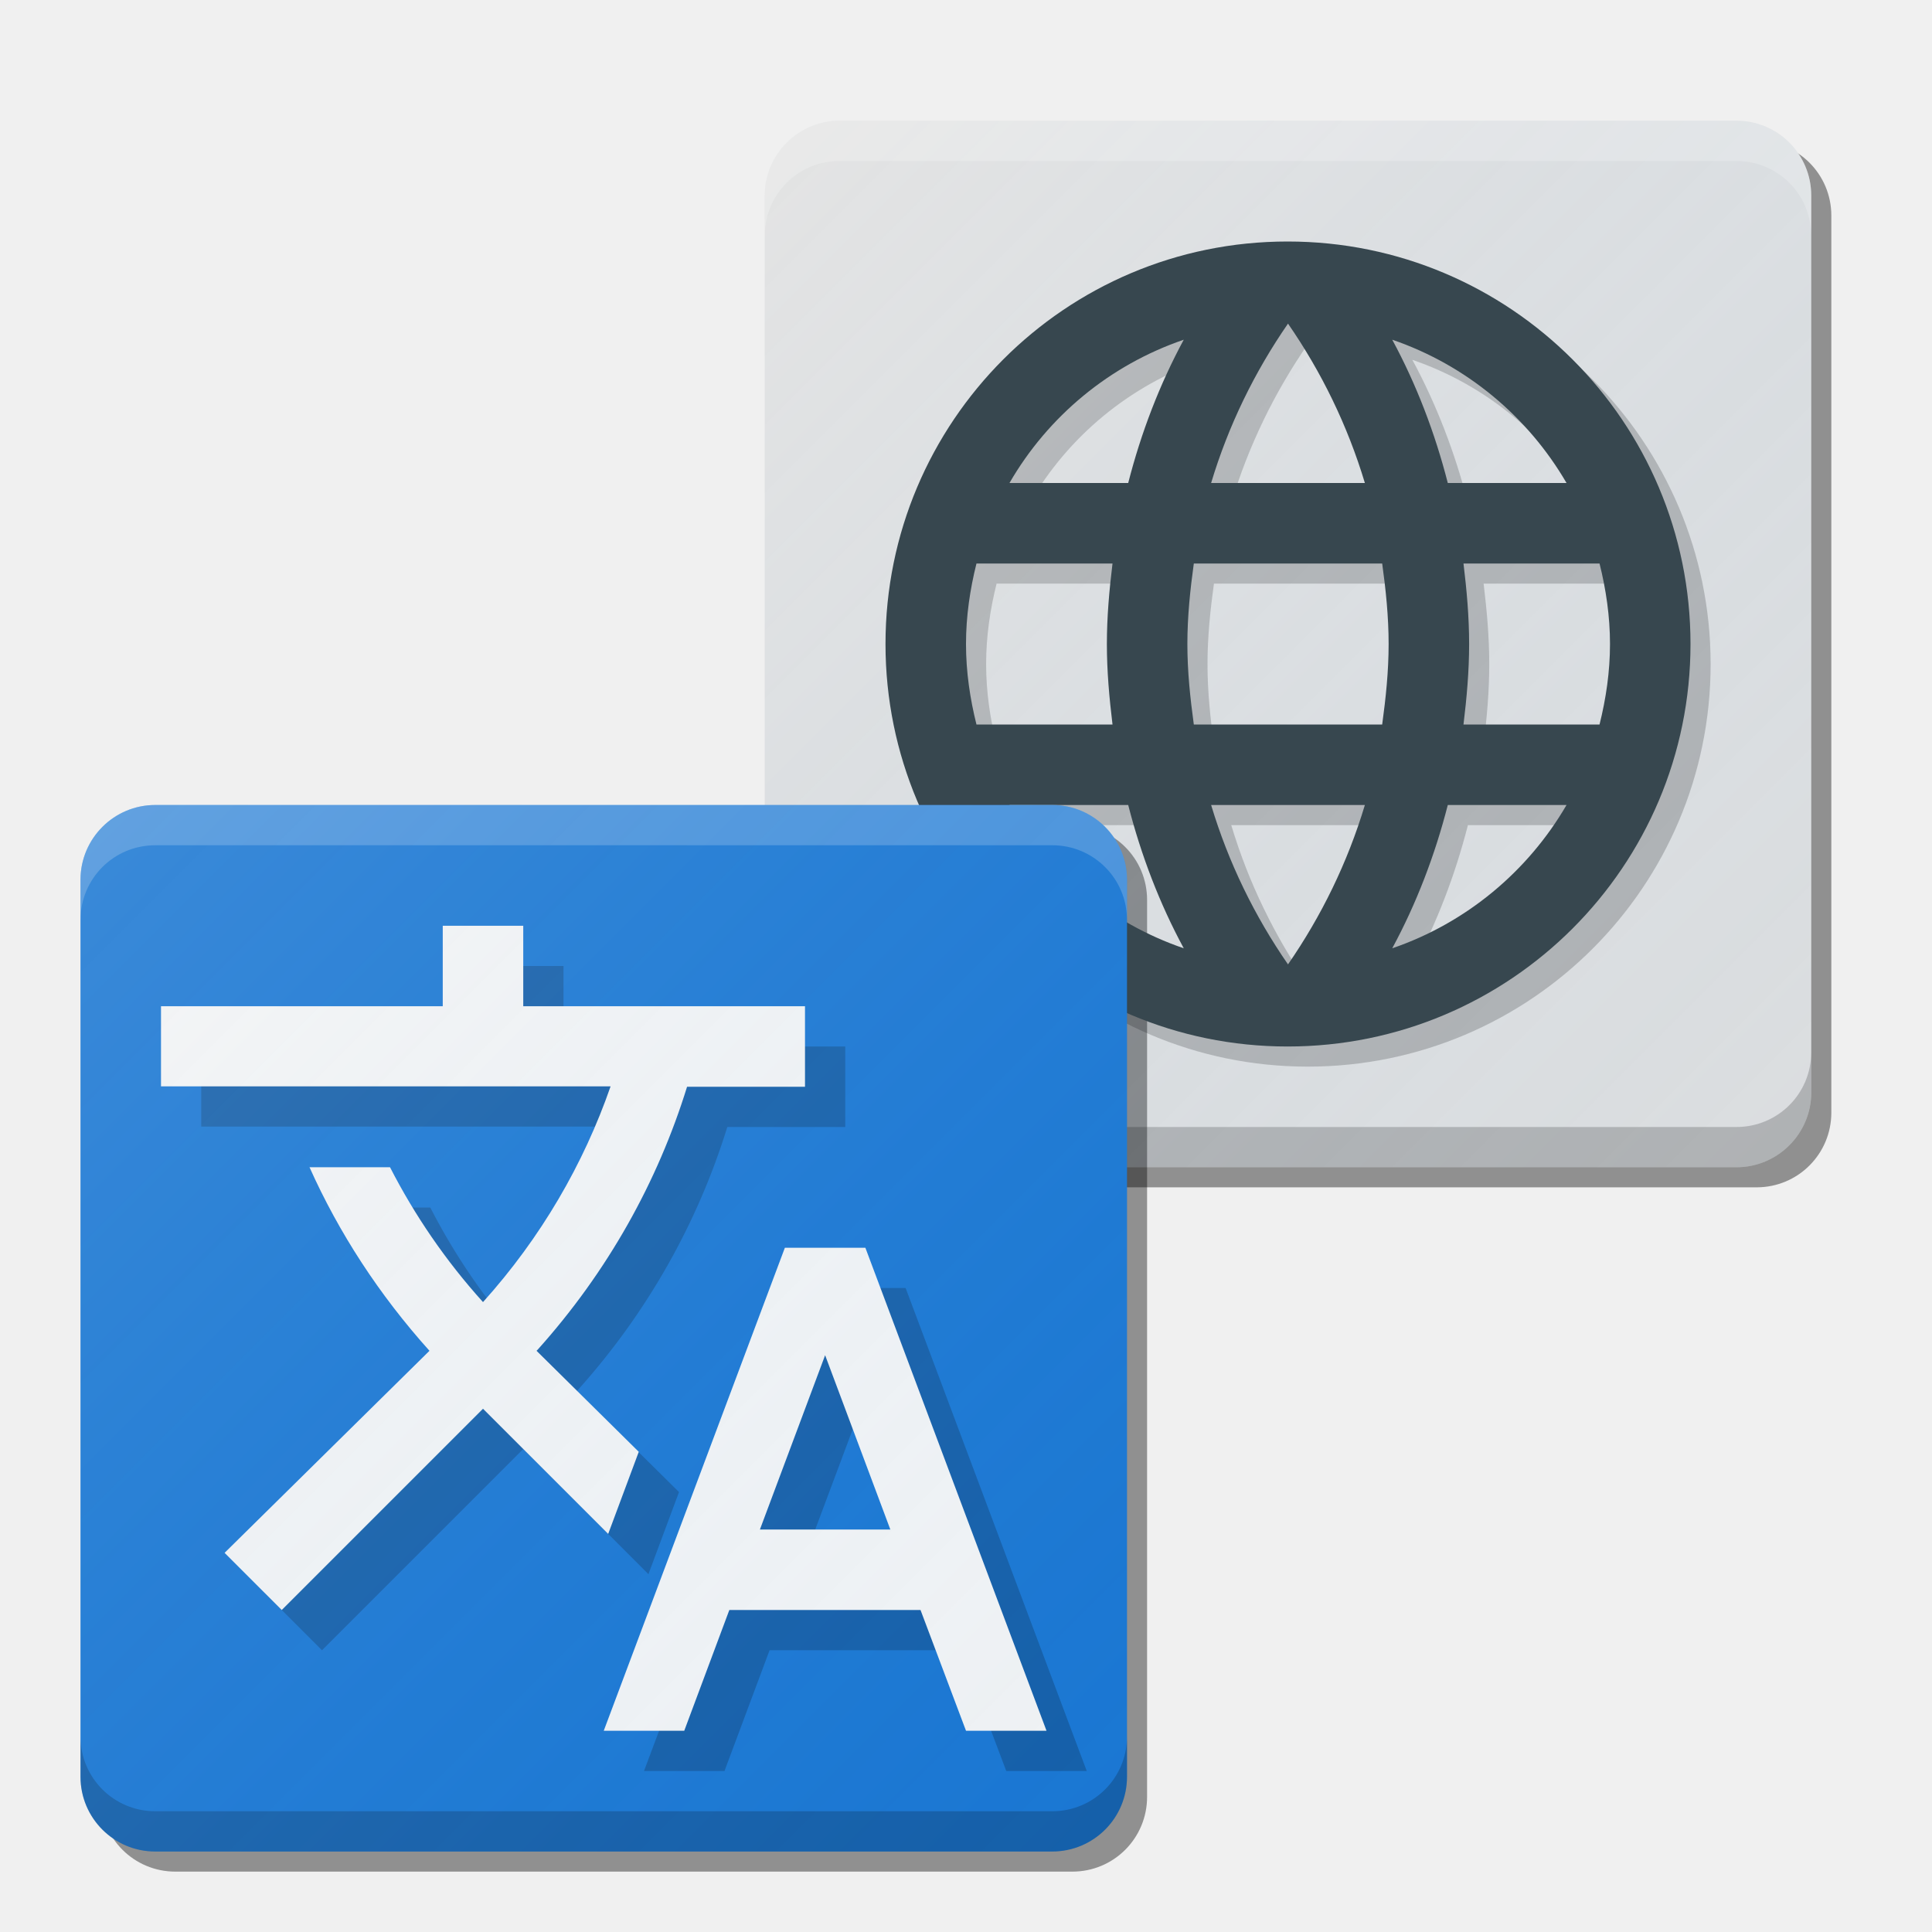
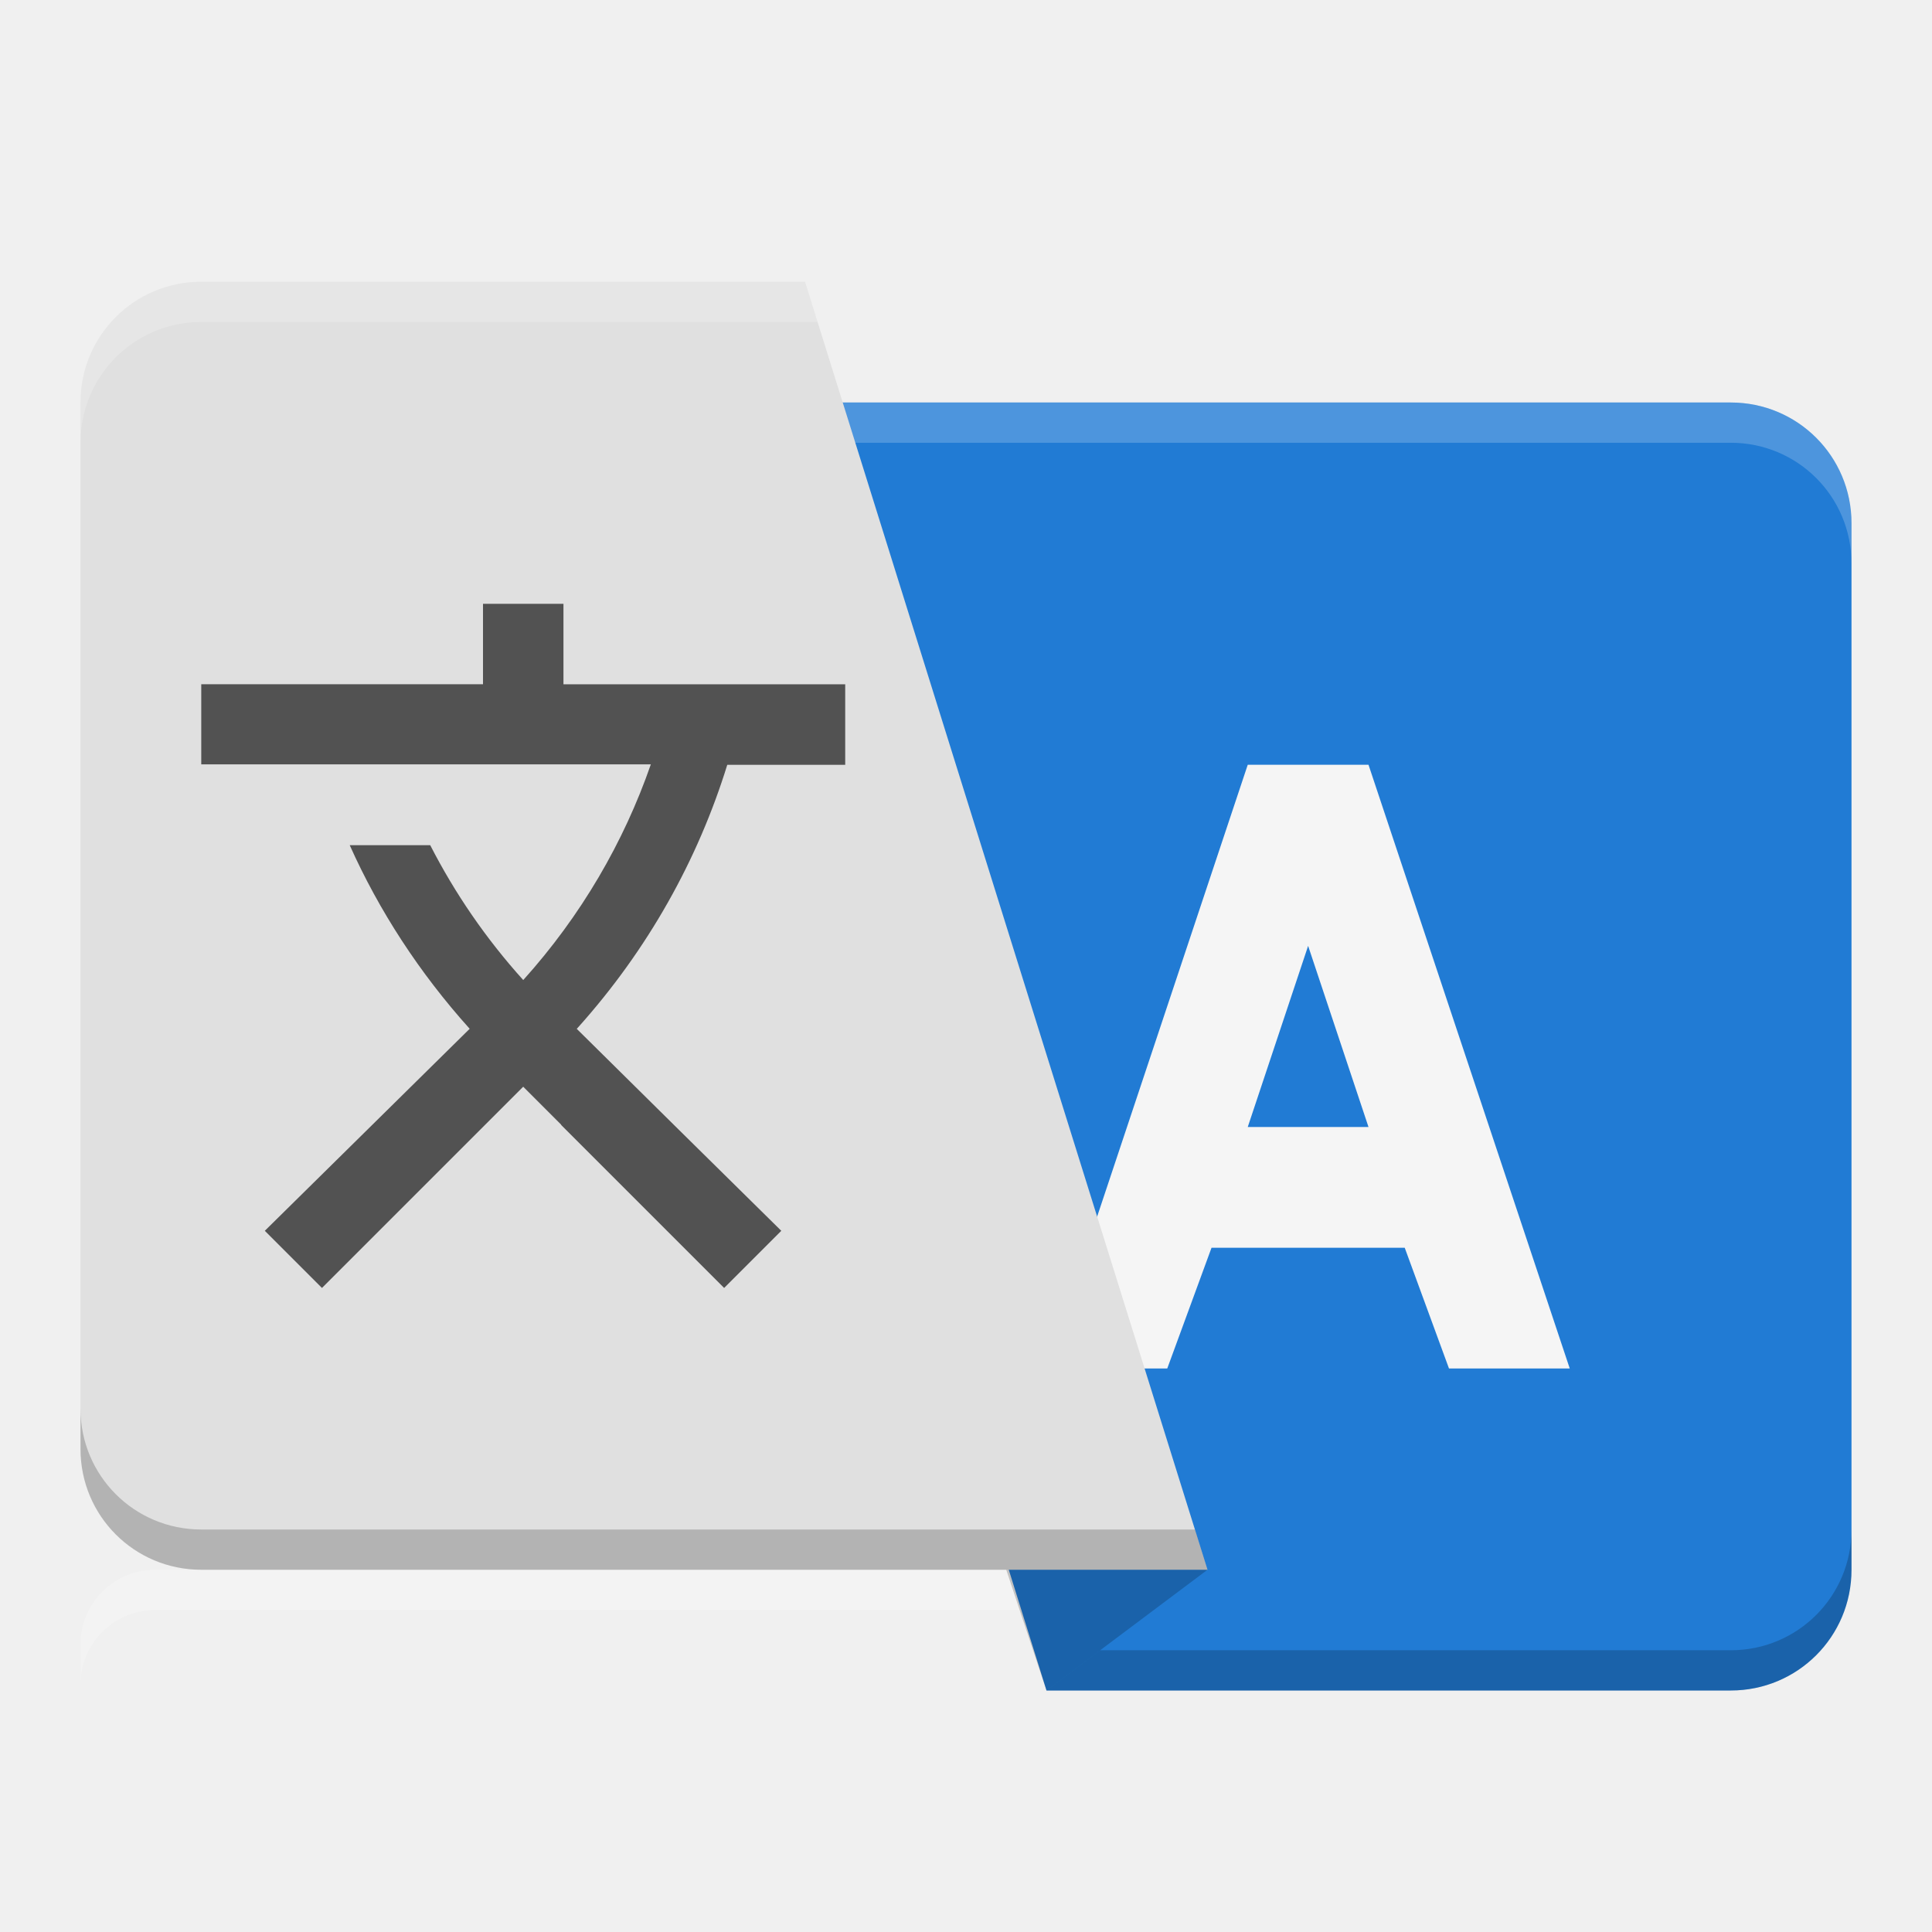
<svg xmlns="http://www.w3.org/2000/svg" xmlns:xlink="http://www.w3.org/1999/xlink" width="48" height="48" viewBox="0 0 48 48" id="svg2" version="1.1">
  <defs id="defs4">
    <filter style="color-interpolation-filters:sRGB" id="filter4630">
      <feFlood flood-opacity="1" flood-color="rgb(0,0,0)" result="flood" id="feFlood4632" />
      <feComposite in="flood" in2="SourceGraphic" operator="in" result="composite1" id="feComposite4634" />
      <feGaussianBlur in="composite1" stdDeviation="0.5" result="blur" id="feGaussianBlur4636" />
      <feOffset dx="0" dy="0.5" result="offset" id="feOffset4638" />
      <feComposite in="SourceGraphic" in2="offset" operator="over" result="composite2" id="feComposite4640" />
    </filter>
    <linearGradient id="linearGradient4165">
      <stop style="stop-color:#ffffff;stop-opacity:0.15" offset="0" id="stop4167" />
      <stop style="stop-color:#177ed5;stop-opacity:0;" offset="1" id="stop4169" />
    </linearGradient>
-     <linearGradient xlink:href="#linearGradient4165" id="linearGradient4171-1" x1="7" y1="1011.362" x2="41" y2="1045.362" gradientUnits="userSpaceOnUse" gradientTransform="matrix(0.9565217,0,0,0.9565217,-4.95652,56.71166)" />
-     <linearGradient xlink:href="#linearGradient4165" id="linearGradient4197" gradientUnits="userSpaceOnUse" gradientTransform="matrix(0.9565217,0,0,0.9565217,12.04348,39.71166)" x1="7" y1="1011.362" x2="41" y2="1045.362" />
+     <linearGradient xlink:href="#linearGradient4165" id="linearGradient4171-1" x1="7" y1="1011.362" x2="41" y2="1045.362" gradientUnits="userSpaceOnUse" gradientTransform="matrix(0.9565217,0,0,0.9565217,10.7653,117.7391)" />
  </defs>
  <g id="layer1" transform="translate(0,-1004.362)">
-     <path style="fill:#000000;fill-opacity:0.4;stroke:none;stroke-width:2;stroke-linecap:round;stroke-linejoin:round;stroke-miterlimit:4;stroke-dasharray:none;stroke-opacity:1" d="m 21.357,1007.862 c -1.029,0 -1.857,0.829 -1.857,1.857 l 0,22.285 c 0,1.029 0.829,1.857 1.857,1.857 l 22.285,0 c 1.029,0 1.857,-0.829 1.857,-1.857 l 0,-22.285 c 0,-1.029 -0.829,-1.857 -1.857,-1.857 l -22.285,0 z" id="path4159" />
-     <rect style="fill:#e0e0e0;fill-opacity:1;stroke:none;stroke-width:0.4;stroke-miterlimit:4;stroke-dasharray:none;stroke-opacity:0.1" id="rect4150" width="26" height="26" x="19" y="1007.362" rx="1.857" ry="1.857" />
-     <path id="path4157" d="M 4.357,1024.862 C 3.329,1024.862 2.5,1025.691 2.5,1026.72 l 0,22.285 c 0,1.029 0.829,1.857 1.857,1.857 l 22.285,0 c 1.029,0 1.857,-0.829 1.857,-1.857 l 0,-22.285 c 0,-1.029 -0.829,-1.857 -1.857,-1.857 l -22.285,0 z" style="fill:#000000;fill-opacity:0.4;stroke:none;stroke-width:2;stroke-linecap:round;stroke-linejoin:round;stroke-miterlimit:4;stroke-dasharray:none;stroke-opacity:1" />
-     <path d="m 32.49,1010.862 c -5.52,0 -9.99,4.48 -9.99,10 0,5.52 4.47,10 9.99,10 5.53,0 10.01,-4.48 10.01,-10 0,-5.52 -4.48,-10 -10.01,-10 z m 6.93,6 -2.95,0 c -0.32,-1.25 -0.78,-2.45 -1.38,-3.56 1.84,0.63 3.37,1.91 4.33,3.56 z m -6.92,-3.96 c 0.83,1.2 1.48,2.53 1.91,3.96 l -3.82,0 c 0.43,-1.43 1.08,-2.76 1.91,-3.96 z m -7.74,9.96 c -0.16,-0.64 -0.26,-1.31 -0.26,-2 0,-0.69 0.1,-1.36 0.26,-2 l 3.38,0 c -0.08,0.66 -0.14,1.32 -0.14,2 0,0.68 0.06,1.34 0.14,2 l -3.38,0 z m 0.82,2 2.95,0 c 0.32,1.25 0.78,2.45 1.38,3.56 -1.84,-0.63 -3.37,-1.9 -4.33,-3.56 z m 2.95,-8 -2.95,0 c 0.96,-1.66 2.49,-2.93 4.33,-3.56 -0.6,1.11 -1.06,2.31 -1.38,3.56 z m 3.97,11.96 c -0.83,-1.2 -1.48,-2.53 -1.91,-3.96 l 3.82,0 c -0.43,1.43 -1.08,2.76 -1.91,3.96 z m 2.34,-5.96 -4.68,0 c -0.09,-0.66 -0.16,-1.32 -0.16,-2 0,-0.68 0.07,-1.35 0.16,-2 l 4.68,0 c 0.09,0.65 0.16,1.32 0.16,2 0,0.68 -0.07,1.34 -0.16,2 z m 0.25,5.56 c 0.6,-1.11 1.06,-2.31 1.38,-3.56 l 2.95,0 c -0.96,1.65 -2.49,2.93 -4.33,3.56 z m 1.77,-5.56 c 0.08,-0.66 0.14,-1.32 0.14,-2 0,-0.68 -0.06,-1.34 -0.14,-2 l 3.38,0 c 0.16,0.64 0.26,1.31 0.26,2 0,0.69 -0.1,1.36 -0.26,2 l -3.38,0 z" id="path6" style="fill:#000000;fill-opacity:0.2" />
-     <path id="path4179" d="m 19,1030.505 0,1 c 0,1.029 0.829,1.857 1.857,1.857 l 22.285,0 c 1.029,0 1.857,-0.829 1.857,-1.857 l 0,-1 c 0,1.029 -0.829,1.857 -1.857,1.857 l -22.285,0 C 19.829,1032.362 19,1031.534 19,1030.505 Z" style="fill:#000000;fill-opacity:0.2;stroke:none;stroke-width:0.4;stroke-miterlimit:4;stroke-dasharray:none;stroke-opacity:0.1" />
-     <path id="path4195" d="m 20.857,1007.362 c -1.029,0 -1.857,0.829 -1.857,1.857 l 0,22.285 c 0,1.029 0.829,1.857 1.857,1.857 l 22.285,0 c 1.029,0 1.857,-0.829 1.857,-1.857 l 0,-22.285 c 0,-1.029 -0.829,-1.857 -1.857,-1.857 l -22.285,0 z" style="fill:url(#linearGradient4197);fill-opacity:1;stroke:none;stroke-width:2;stroke-linecap:round;stroke-linejoin:round;stroke-miterlimit:4;stroke-dasharray:none;stroke-opacity:1" />
-     <path style="fill:#37474f;fill-opacity:1" id="path4190" d="m 31.99,1010.362 c -5.52,0 -9.99,4.48 -9.99,10 0,5.52 4.47,10 9.99,10 5.53,0 10.01,-4.48 10.01,-10 0,-5.52 -4.48,-10 -10.01,-10 z m 6.93,6 -2.95,0 c -0.32,-1.25 -0.78,-2.45 -1.38,-3.56 1.84,0.63 3.37,1.91 4.33,3.56 z m -6.92,-3.96 c 0.83,1.2 1.48,2.53 1.91,3.96 l -3.82,0 c 0.43,-1.43 1.08,-2.76 1.91,-3.96 z m -7.74,9.96 c -0.16,-0.64 -0.26,-1.31 -0.26,-2 0,-0.69 0.1,-1.36 0.26,-2 l 3.38,0 c -0.08,0.66 -0.14,1.32 -0.14,2 0,0.68 0.06,1.34 0.14,2 l -3.38,0 z m 0.82,2 2.95,0 c 0.32,1.25 0.78,2.45 1.38,3.56 -1.84,-0.63 -3.37,-1.9 -4.33,-3.56 z m 2.95,-8 -2.95,0 c 0.96,-1.66 2.49,-2.93 4.33,-3.56 -0.6,1.11 -1.06,2.31 -1.38,3.56 z m 3.97,11.96 c -0.83,-1.2 -1.48,-2.53 -1.91,-3.96 l 3.82,0 c -0.43,1.43 -1.08,2.76 -1.91,3.96 z m 2.34,-5.96 -4.68,0 c -0.09,-0.66 -0.16,-1.32 -0.16,-2 0,-0.68 0.07,-1.35 0.16,-2 l 4.68,0 c 0.09,0.65 0.16,1.32 0.16,2 0,0.68 -0.07,1.34 -0.16,2 z m 0.25,5.56 c 0.6,-1.11 1.06,-2.31 1.38,-3.56 l 2.95,0 c -0.96,1.65 -2.49,2.93 -4.33,3.56 z m 1.77,-5.56 c 0.08,-0.66 0.14,-1.32 0.14,-2 0,-0.68 -0.06,-1.34 -0.14,-2 l 3.38,0 c 0.16,0.64 0.26,1.31 0.26,2 0,0.69 -0.1,1.36 -0.26,2 l -3.38,0 z" />
-     <rect ry="1.857" rx="1.857" y="1024.362" x="2" height="26" width="26" id="rect4164" style="fill:#1976d2;fill-opacity:1;stroke:none;stroke-width:0.4;stroke-miterlimit:4;stroke-dasharray:none;stroke-opacity:0.1" />
-     <path d="m 16.87,1041.432 -2.54,-2.51 0.03,-0.03 c 1.74,-1.94 2.98,-4.17 3.71,-6.53 l 2.93,0 0,-2 -7,0 0,-2 -2,0 0,2 -7,0 0,1.99 11.17,0 c -0.67,1.93 -1.73,3.76 -3.17,5.36 -0.93,-1.03 -1.7,-2.16 -2.31,-3.35 l -2,0 c 0.73,1.63 1.73,3.17 2.98,4.56 l -5.09,5.02 1.42,1.42 5,-5 3.11,3.11 0.76,-2.04 z m 5.63,-5.07 -2,0 -4.5,12 2,0 1.12,-3 4.75,0 1.13,3 2,0 -4.5,-12 z m -2.62,7 1.62,-4.33 1.62,4.33 -3.24,0 z" id="path4" style="fill:#000000;fill-opacity:0.2" />
-     <path style="fill:#000000;fill-opacity:0.2;stroke:none;stroke-width:0.4;stroke-miterlimit:4;stroke-dasharray:none;stroke-opacity:0.1" d="M 2 43.143 L 2 44.143 C 2 45.171 2.829 46 3.857 46 L 26.143 46 C 27.171 46 28 45.171 28 44.143 L 28 43.143 C 28 44.171 27.171 45 26.143 45 L 3.857 45 C 2.829 45 2 44.171 2 43.143 z " transform="translate(0,1004.362)" id="rect4174" />
-     <path style="fill:#ffffff;fill-opacity:0.2;stroke:none;stroke-width:0.4;stroke-miterlimit:4;stroke-dasharray:none;stroke-opacity:0.1" d="M 3.857 20 C 2.829 20 2 20.829 2 21.857 L 2 22.857 C 2 21.829 2.829 21 3.857 21 L 26.143 21 C 27.171 21 28 21.829 28 22.857 L 28 21.857 C 28 20.829 27.171 20 26.143 20 L 3.857 20 z " transform="translate(0,1004.362)" id="rect4181" />
-     <path id="path4186" d="m 20.857,1007.362 c -1.029,0 -1.857,0.829 -1.857,1.857 l 0,1 c 0,-1.029 0.829,-1.857 1.857,-1.857 l 22.285,0 c 1.029,0 1.857,0.829 1.857,1.857 l 0,-1 c 0,-1.029 -0.829,-1.857 -1.857,-1.857 l -22.285,0 z" style="fill:#ffffff;fill-opacity:0.2;stroke:none;stroke-width:0.4;stroke-miterlimit:4;stroke-dasharray:none;stroke-opacity:0.1" />
-     <path style="fill:#f5f5f5;fill-opacity:1" id="path4188" d="m 15.87,1040.432 -2.54,-2.51 0.03,-0.03 c 1.74,-1.94 2.98,-4.17 3.71,-6.53 l 2.93,0 0,-2 -7,0 0,-2 -2,0 0,2 -7,0 0,1.99 11.17,0 c -0.67,1.93 -1.73,3.76 -3.17,5.36 -0.93,-1.03 -1.7,-2.16 -2.31,-3.35 l -2,0 c 0.73,1.63 1.73,3.17 2.98,4.56 l -5.09,5.02 1.42,1.42 5,-5 3.11,3.11 0.76,-2.04 z m 5.63,-5.07 -2,0 -4.5,12 2,0 1.12,-3 4.75,0 1.13,3 2,0 -4.5,-12 z m -2.62,7 1.62,-4.33 1.62,4.33 -3.24,0 z" />
-     <path style="fill:url(#linearGradient4171-1);fill-opacity:1;stroke:none;stroke-width:2;stroke-linecap:round;stroke-linejoin:round;stroke-miterlimit:4;stroke-dasharray:none;stroke-opacity:1" d="M 3.857,1024.362 C 2.829,1024.362 2,1025.191 2,1026.22 l 0,22.285 c 0,1.029 0.829,1.857 1.857,1.857 l 22.285,0 c 1.029,0 1.857,-0.829 1.857,-1.857 l 0,-22.285 c 0,-1.029 -0.829,-1.857 -1.857,-1.857 l -22.285,0 z" id="circle4163-3" />
+     <path style="fill:#ffffff;fill-opacity:0.2;stroke:none;stroke-width:0.4;stroke-miterlimit:4;stroke-dasharray:none;stroke-opacity:0.1" d="M 3.857,1043.362 C 2.829,1043.362 2,1044.191 2,1045.22 l 0,1 c 0,-1.029 0.829,-1.857 1.857,-1.857 l 22.285,0 c 1.029,0 1.857,0.829 1.857,1.857 l 0,-1 c 0,-1.029 -0.829,-1.857 -1.857,-1.857 l -22.285,0 z" id="rect4181" />
+     <path style="fill:url(#linearGradient4171-1);fill-opacity:1;stroke:none;stroke-width:2;stroke-linecap:round;stroke-linejoin:round;stroke-miterlimit:4;stroke-dasharray:none;stroke-opacity:1" d="m 19.579,1085.39 c -1.029,0 -1.857,0.829 -1.857,1.857 l 0,22.285 c 0,1.029 0.829,1.857 1.857,1.857 l 22.285,0 c 1.029,0 1.857,-0.829 1.857,-1.857 l 0,-22.285 c 0,-1.029 -0.829,-1.857 -1.857,-1.857 l -22.285,0 z" id="circle4163-3" />
+     <path style="opacity:1;fill:#217bd4;fill-opacity:1;stroke:none;stroke-width:2;stroke-linecap:round;stroke-linejoin:round;stroke-miterlimit:4;stroke-dasharray:none;stroke-opacity:1" d="m 16,1014.362 10,32 17,0 c 1.662,0 3,-1.338 3,-3 l 0,-26 c 0,-1.662 -1.338,-3 -3,-3 l -27,0 z" id="rect4167" />
+     <path style="fill:#f5f5f5;fill-opacity:1;fill-rule:evenodd;stroke:none;stroke-width:1px;stroke-linecap:butt;stroke-linejoin:miter;stroke-opacity:1" d="m 31,1023.362 -5,15 3,0 1.1,-3 1.9,0 1,0 1.9,0 1.1,3 3,0 -5,-15 -1,0 -1,0 -1,0 z m 1.5,4.5 1.5,4.5 -1,0 -1,0 -1,0 1.5,-4.5 z" id="path4211" />
+     <path id="path4221" d="m 46,1018.362 0,-1 c 0,-1.662 -1.338,-3 -3,-3 l -25,0 0.312,1 24.688,0 c 1.662,0 3,1.338 3,3 z" style="fill:#ffffff;fill-opacity:0.2;fill-rule:evenodd;stroke:none;stroke-width:1px;stroke-linecap:butt;stroke-linejoin:miter;stroke-opacity:1" />
+     <path style="fill:#e0e0e0;fill-opacity:1;fill-rule:evenodd;stroke:none;stroke-width:1px;stroke-linecap:butt;stroke-linejoin:miter;stroke-opacity:1" d="m 5,1011.362 c -1.662,0 -3,1.338 -3,3 l 0,26 c 0,1.662 1.338,3 3,3 l 25,0 -10,-32 -15,0 z" id="path4170" />
+     <path style="opacity:1;fill:#000000;fill-opacity:0.2;stroke:none;stroke-width:2;stroke-linecap:round;stroke-linejoin:round;stroke-miterlimit:4;stroke-dasharray:none;stroke-opacity:1" d="M 46 38 C 46 39.662 44.662 41 43 41 L 36.357 41 L 27.334 41 L 26 42 L 43 42 C 44.662 42 46 40.662 46 39 L 46 38 z " transform="translate(0,1004.362)" id="path4223" />
+     <path style="fill:#000000;fill-opacity:0.2;fill-rule:evenodd;stroke:none;stroke-width:1px;stroke-linecap:butt;stroke-linejoin:miter;stroke-opacity:1" d="m 26,1046.362 4,-3 -5,0 1,3" id="path4178" />
+     <path style="fill:#525252;fill-opacity:1" d="m 12,1019.362 0,2 -7,0 0,1.99 11.17,0 c -0.67,1.93 -1.73,3.759 -3.17,5.359 -0.93,-1.03 -1.701,-2.16 -2.311,-3.35 l -2,0 c 0.73,1.63 1.73,3.171 2.98,4.561 l -5.09,5.019 1.42,1.42 5,-5 0.947,0.947 -0.008,0 4.053,4.053 1.42,-1.42 -2.543,-2.508 0,0 -2.539,-2.51 0.029,-0.031 c 1.74,-1.94 2.981,-4.169 3.711,-6.529 l 2.93,0 0,-2 -7,0 0,-2 -2,0 z" id="path4184" />
+     <path style="fill:#000000;fill-opacity:0.2;fill-rule:evenodd;stroke:none;stroke-width:1px;stroke-linecap:butt;stroke-linejoin:miter;stroke-opacity:1" d="M 2 35 L 2 36 C 2 37.662 3.338 39 5 39 L 30 39 L 29.688 38 L 5 38 C 3.338 38 2 36.662 2 35 z " transform="translate(0,1004.362)" id="path4216" />
+     <path style="opacity:1;fill:#ffffff;fill-opacity:0.2;stroke:none;stroke-width:2;stroke-linecap:round;stroke-linejoin:round;stroke-miterlimit:4;stroke-dasharray:none;stroke-opacity:1" d="M 5 7 C 3.338 7 2 8.338 2 10 L 2 11 C 2 9.338 3.338 8 5 8 L 11.643 8 L 20.312 8 L 20 7 L 5 7 z " transform="translate(0,1004.362)" id="path4237" />
  </g>
</svg>
